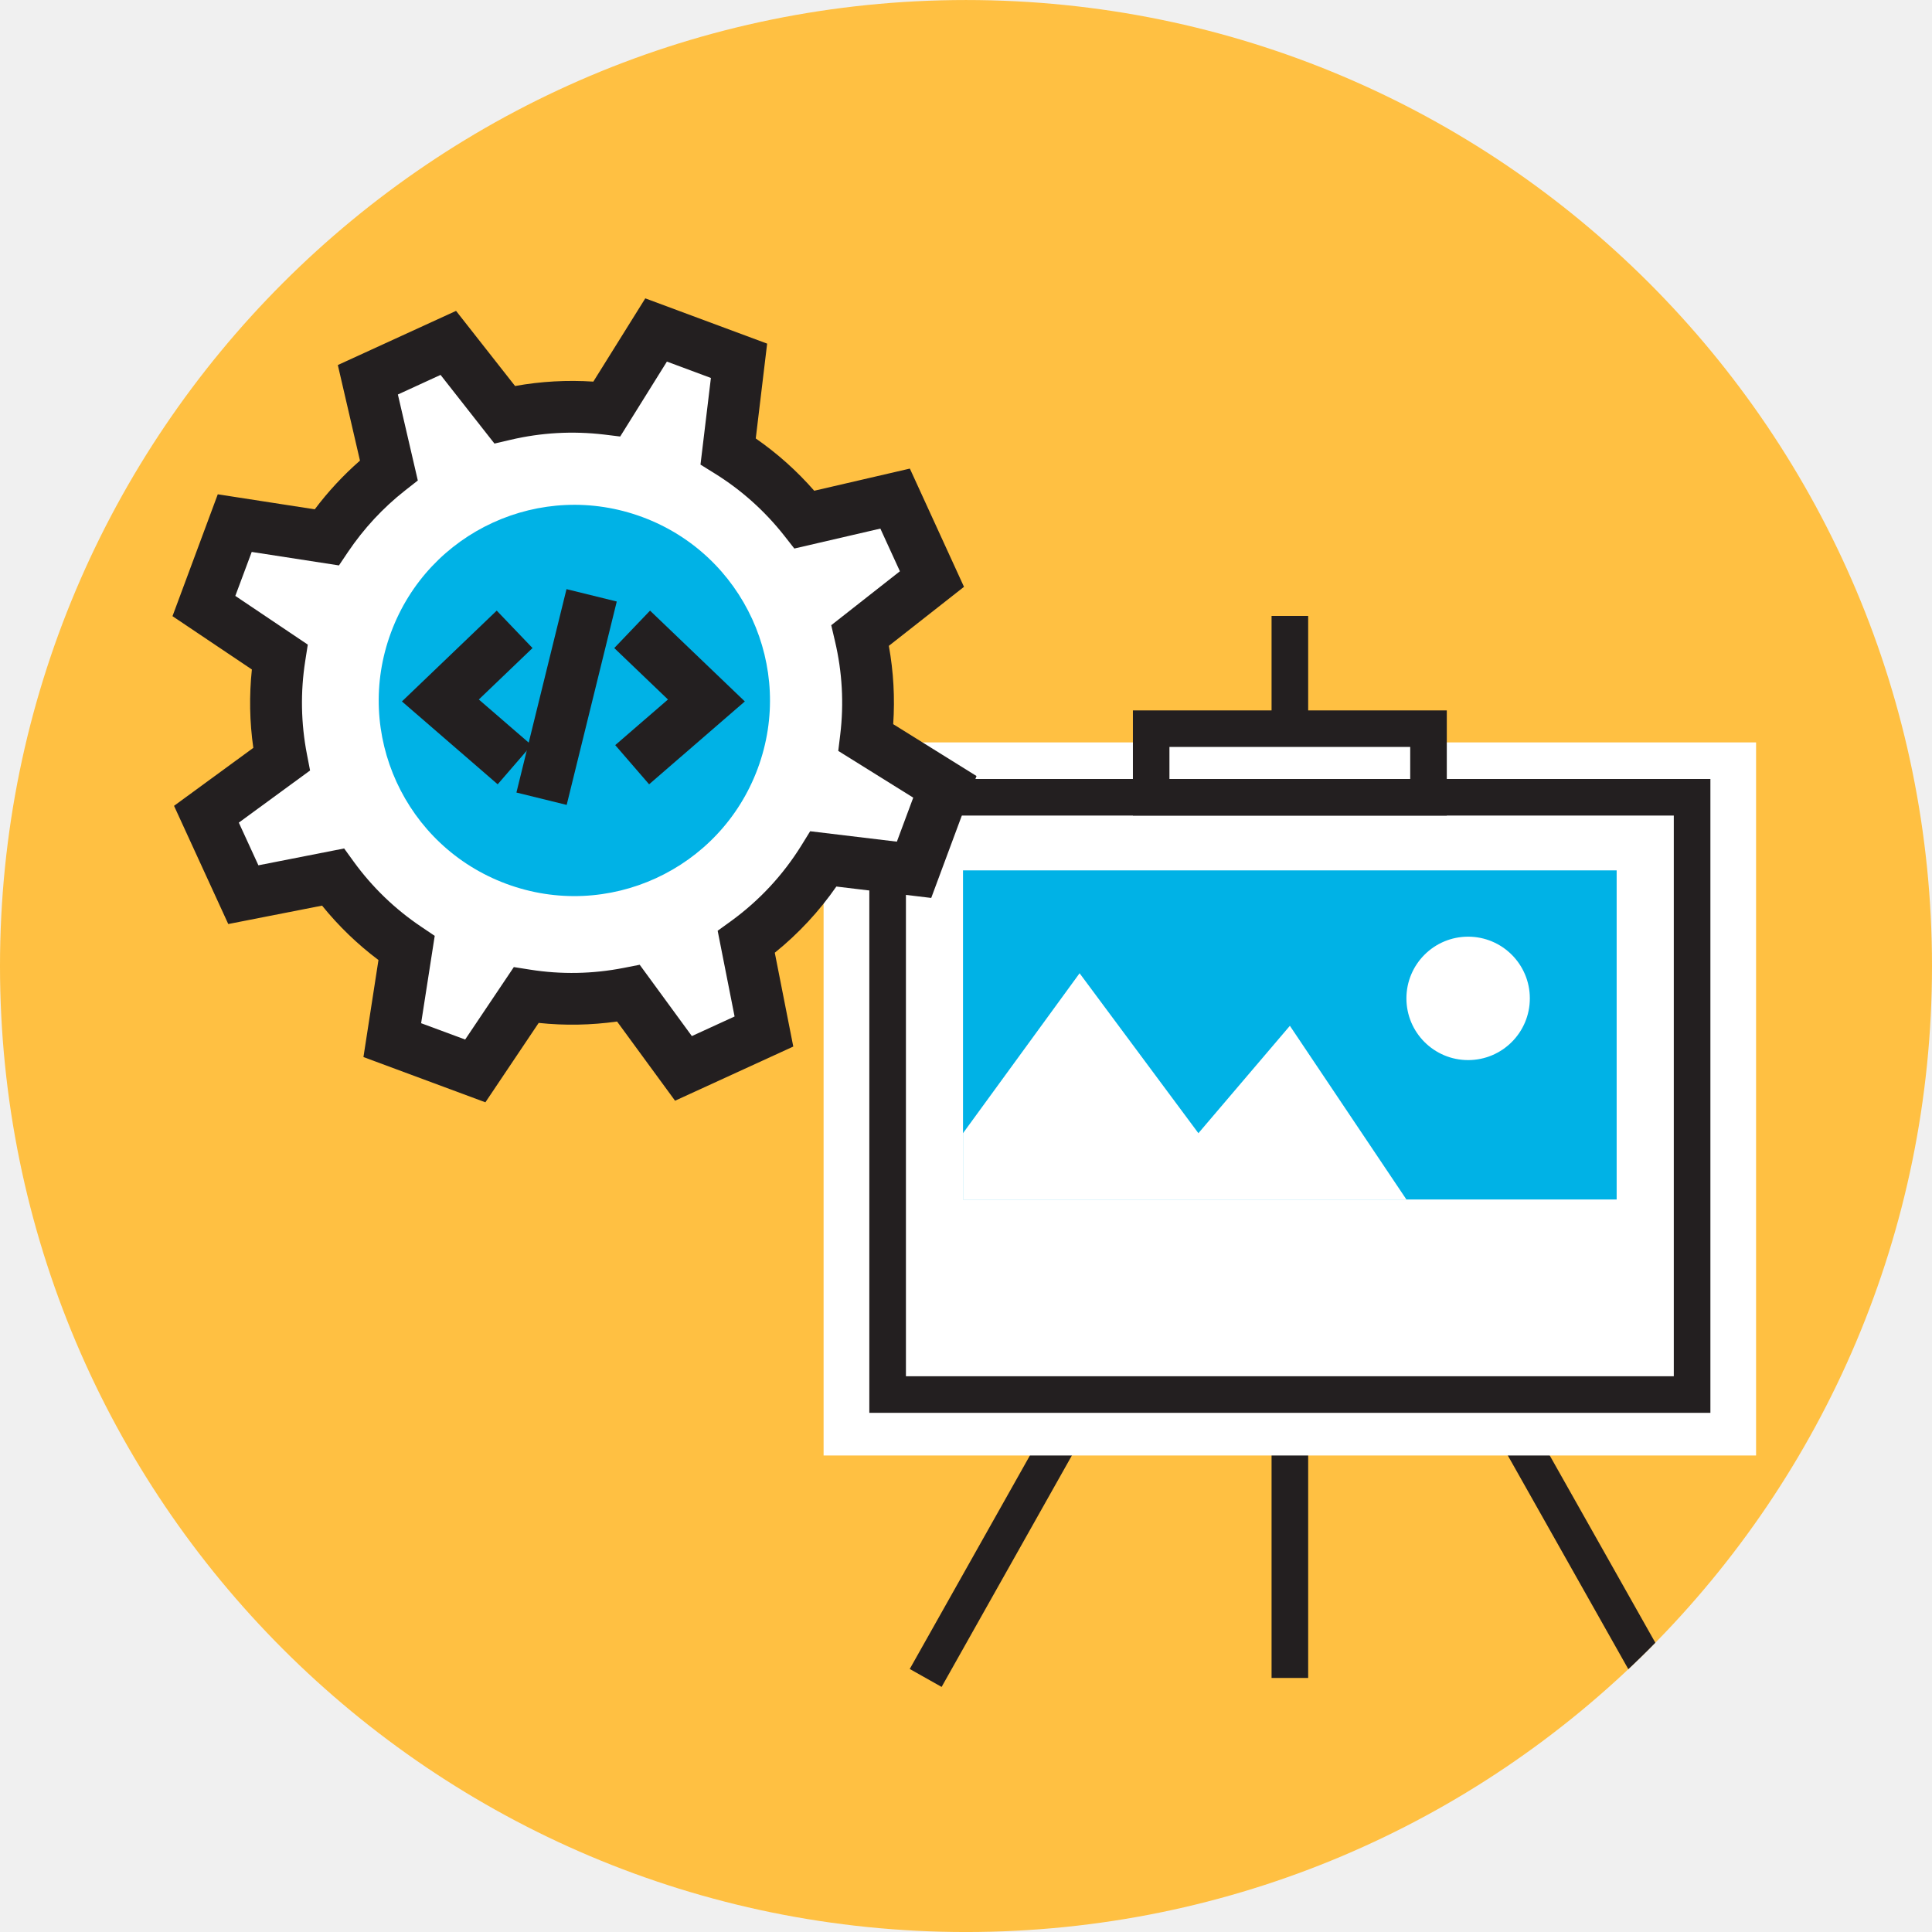
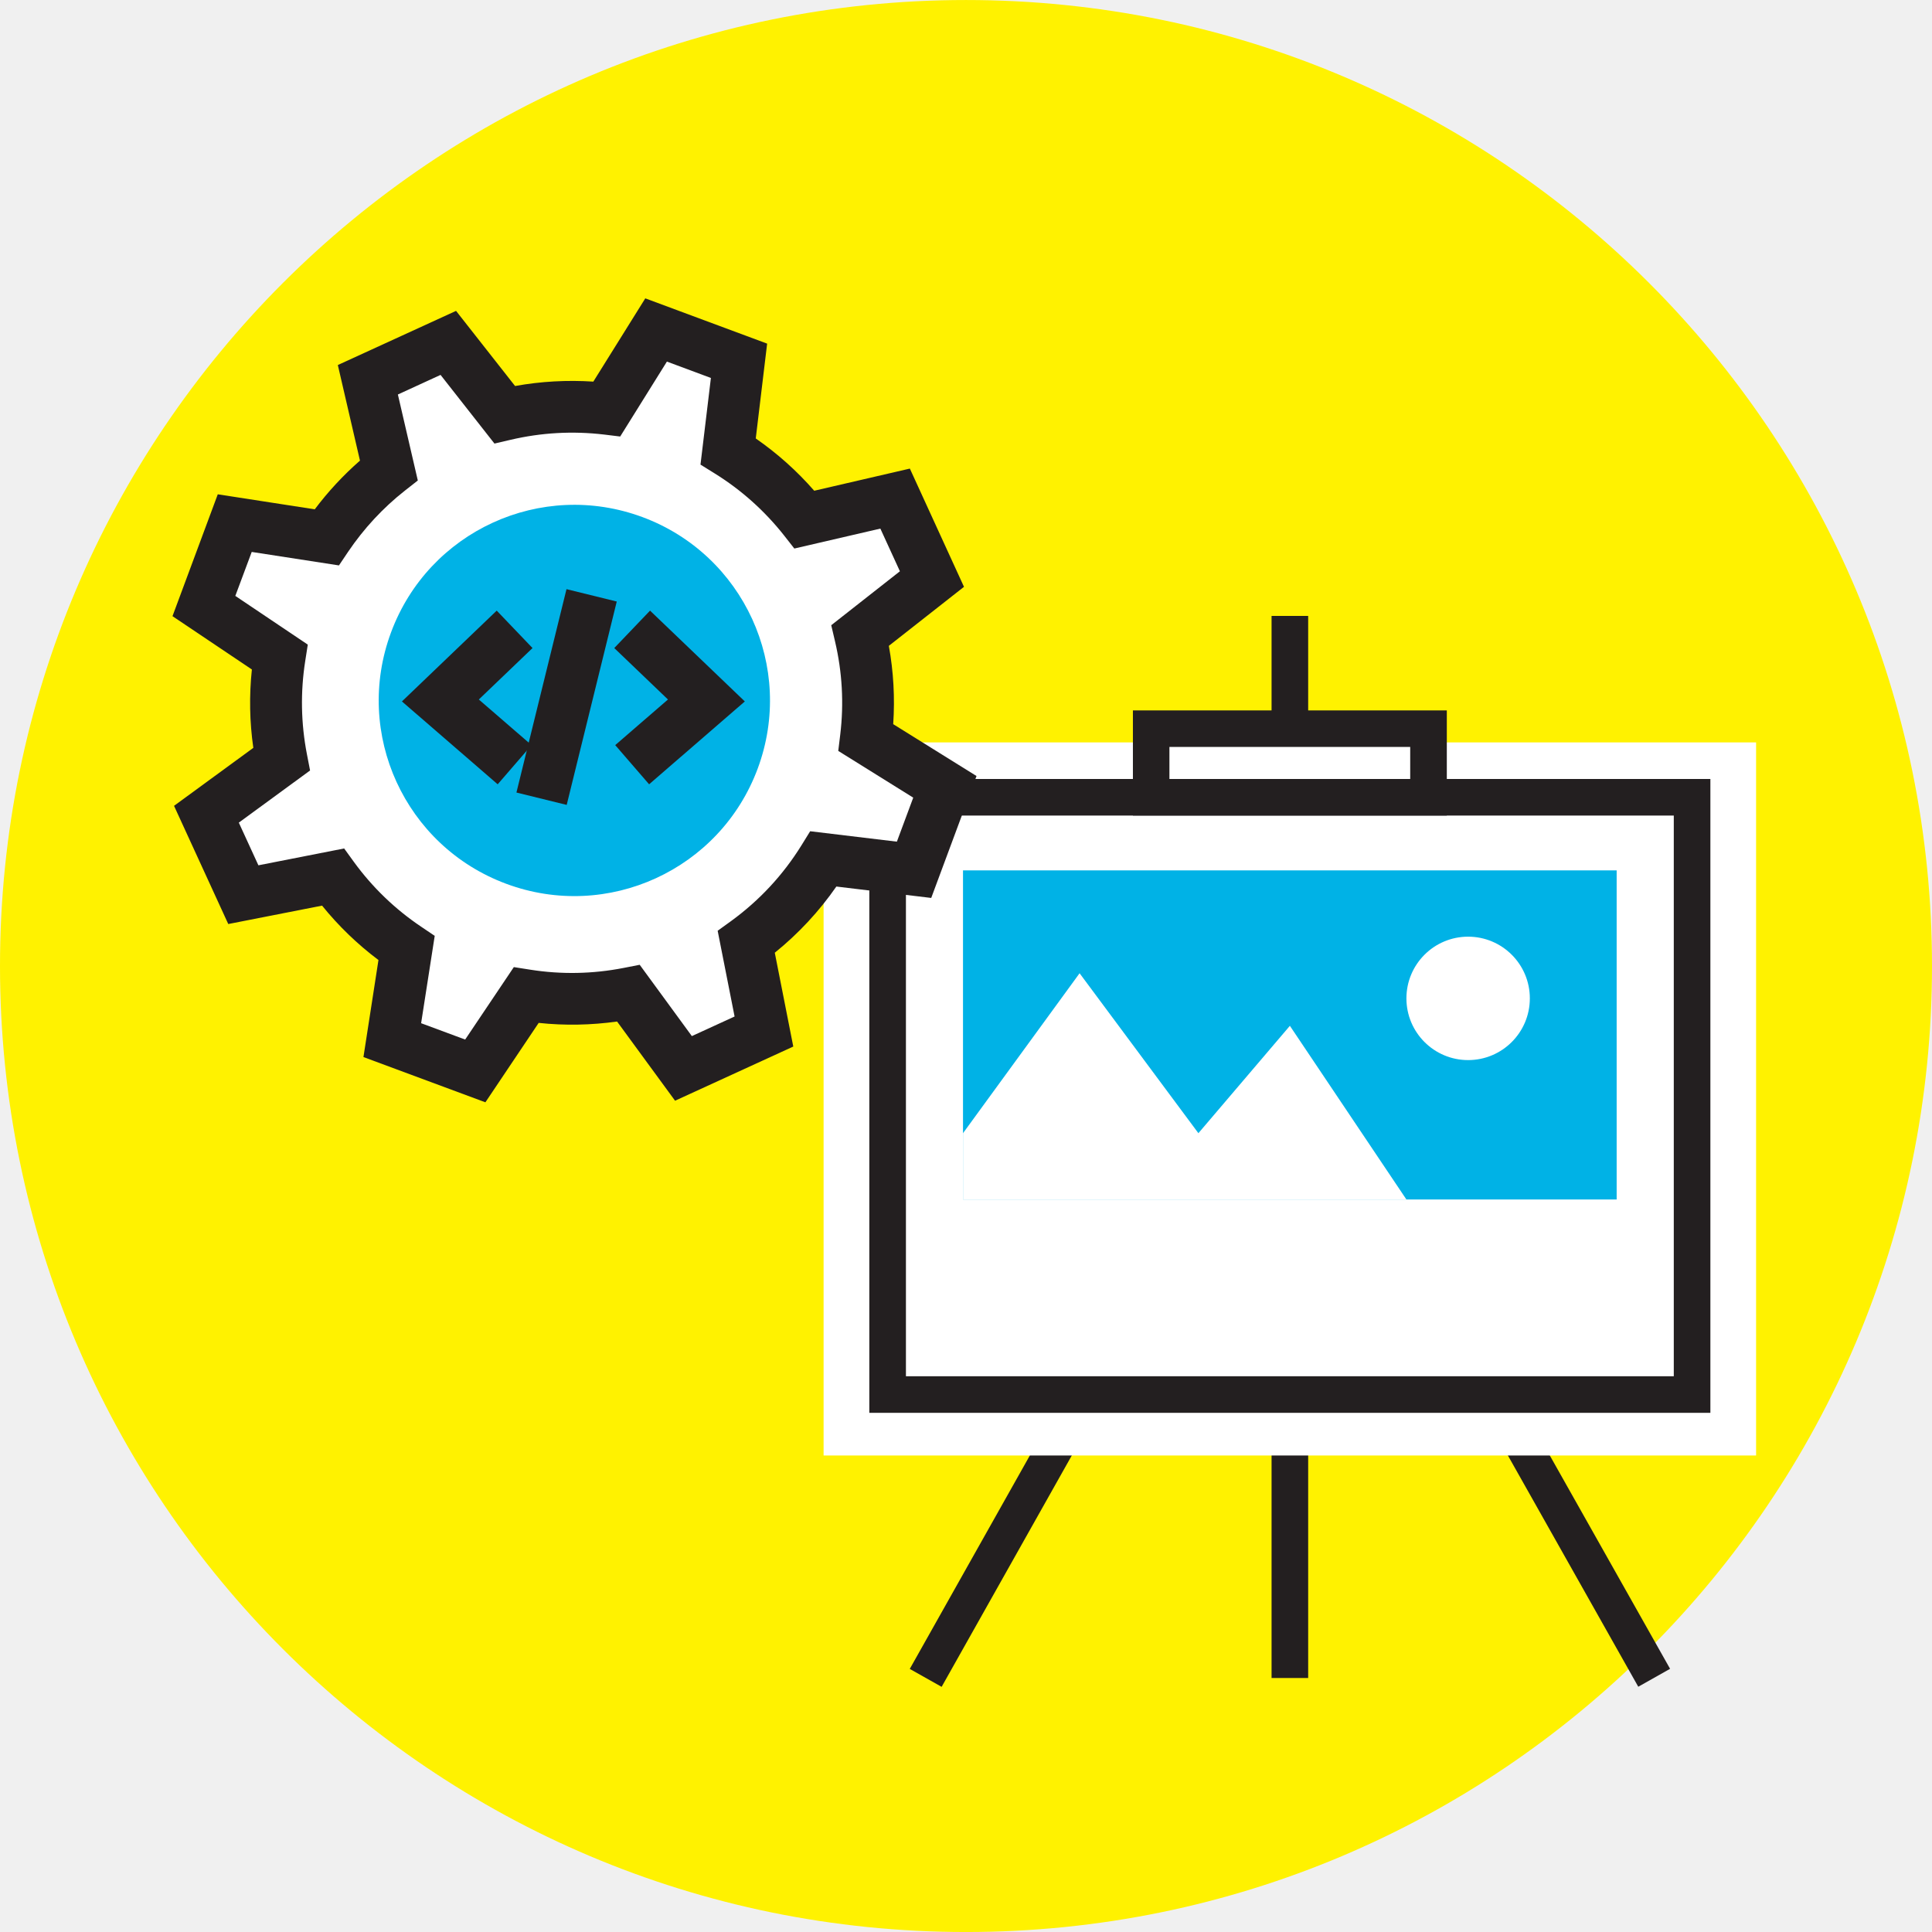
<svg xmlns="http://www.w3.org/2000/svg" xmlns:xlink="http://www.w3.org/1999/xlink" version="1.1" id="レイヤー_1" x="0px" y="0px" width="100px" height="100px" viewBox="0 0 100 100" enable-background="new 0 0 100 100" xml:space="preserve">
-   <g display="none">
-     <defs>
-       <circle id="SVGID_1_" cx="50" cy="50.001" r="50" />
-     </defs>
-     <clipPath id="SVGID_2_" display="inline">
-       <use xlink:href="#SVGID_1_" overflow="visible" />
-     </clipPath>
-     <circle display="inline" clip-path="url(#SVGID_2_)" fill="#FFC042" cx="50" cy="50.001" r="50" />
-     <rect x="47.5" y="65.5" display="inline" clip-path="url(#SVGID_2_)" fill="#23AD9F" stroke="#231F20" stroke-width="3" stroke-miterlimit="10" width="6" height="38" />
-     <g display="inline" clip-path="url(#SVGID_2_)">
-       <path fill="#23AD9F" stroke="#231F20" stroke-width="3" stroke-miterlimit="10" d="M50.556,65.918c0,0-6.985,4.651-14.466,3.43    c-7.482-1.219-12.628-7.847-12.628-7.847s6.984-4.65,14.466-3.432C45.411,59.289,50.556,65.918,50.556,65.918z" />
-       <path fill="#23AD9F" stroke="#231F20" stroke-width="3" stroke-miterlimit="10" d="M77.68,61.186c0,0-4.992,6.747-12.442,8.141    c-7.452,1.394-14.542-3.094-14.542-3.094s4.989-6.745,12.441-8.14C70.587,56.7,77.68,61.186,77.68,61.186z" />
-     </g>
-     <polyline display="inline" clip-path="url(#SVGID_2_)" fill="none" stroke="#FFFFFF" stroke-width="5" stroke-miterlimit="10" points="   12.896,55.841 17.792,43.773 31.255,47.393 37.009,34.861 49.499,39.567 56.194,27.718 65.114,35.326 77.68,20.576  " />
-     <polyline display="inline" clip-path="url(#SVGID_2_)" fill="none" stroke="#FFFFFF" stroke-width="5" stroke-miterlimit="10" points="   66.907,20.576 80.299,18.791 78.96,32.628  " />
-   </g>
-   <rect display="none" width="100" height="100" />
-   <g display="none">
-     <defs>
-       <circle id="SVGID_3_" cx="50" cy="50.001" r="50" />
-     </defs>
-     <clipPath id="SVGID_4_" display="inline">
-       <use xlink:href="#SVGID_3_" overflow="visible" />
-     </clipPath>
-     <circle display="inline" clip-path="url(#SVGID_4_)" fill="#FFC042" cx="50" cy="50.001" r="50" />
-     <g display="inline" clip-path="url(#SVGID_4_)">
-       <path fill="#231F20" d="M20.623,93.727l16.793-46.193h6.735l-1.945,5.847h16.222l-1.919-5.854l6.735,0.009l16.57,46.349    l-6.511,1.734l-4.099-11.339H31.273l-4.178,11.438L20.623,93.727z M67.118,78.344l-2.547-7.28H35.974l-2.583,7.28H67.118z     M62.494,65.128l-2.033-5.812H40.143l-2.063,5.812H62.494z" />
-       <path fill="#FFFFFF" d="M58.58,49.028l3.606,0.005l15.667,43.82l-3.606,0.961l-3.989-11.035H30.224l-4.049,11.086l-3.603-1.108    l15.896-43.724h3.604l-1.945,5.847h20.372L58.58,49.028 M35.956,66.628h28.653l-3.083-8.812H39.084L35.956,66.628 M31.266,79.844    h37.965l-3.596-10.28H34.914L31.266,79.844 M54.438,46.022l1.292,3.94l0.628,1.917H44.286l0.632-1.899l1.313-3.947h-4.16h-3.604    h-2.102l-0.718,1.975L19.752,91.731l-1.078,2.965l3.015,0.928l3.603,1.108l2.723,0.838l0.977-2.676l3.329-9.115h35.831    l3.273,9.055l0.936,2.588l2.658-0.709l3.606-0.961l3.149-0.839l-1.097-3.069l-15.667-43.82l-0.711-1.987l-2.11-0.003l-3.606-0.005    L54.438,46.022L54.438,46.022z M41.202,60.816h18.194l0.984,2.812H40.204L41.202,60.816L41.202,60.816z M37.033,72.563h26.474    l1.497,4.28h-29.49L37.033,72.563L37.033,72.563z" />
-     </g>
-     <g display="inline" clip-path="url(#SVGID_4_)">
-       <g>
-         <polygon fill="#FCB1D0" points="35.682,14.579 64.329,14.579 70.257,22.81 50.418,43.72 29.754,22.81    " />
-         <path fill="#231F20" d="M50.434,45.316L28.306,22.922l6.807-9.453h29.786l6.796,9.438L50.434,45.316z M31.205,22.697L50.4,42.125     l18.419-19.412l-5.059-7.023H36.25L31.205,22.697z" />
-       </g>
-       <g>
-         <rect x="29.754" y="21.7" fill="#231F20" width="40.503" height="2.22" />
-       </g>
-       <g>
-         <polygon fill="#231F20" points="49.39,44.144 40.855,23.363 34.792,15.243 36.571,13.915 42.855,22.389 51.443,43.3    " />
-       </g>
-       <g>
-         <polygon fill="#231F20" points="51.443,44.144 49.39,43.3 58.117,22.146 64.264,13.915 66.041,15.243 59.979,23.363    " />
-       </g>
-       <g>
-         <polygon fill="#231F20" points="58.254,23.627 50.418,16.417 42.58,23.627 41.077,21.995 50.418,13.4 59.756,21.995    " />
-       </g>
-     </g>
-   </g>
  <g>
-     <defs>
-       <circle id="SVGID_5_" cx="50" cy="50.001" r="50" />
-     </defs>
-     <clipPath id="SVGID_6_">
-       <use xlink:href="#SVGID_5_" overflow="visible" />
-     </clipPath>
-     <circle clip-path="url(#SVGID_6_)" fill="#FFC042" cx="50" cy="50.001" r="50" />
-     <g clip-path="url(#SVGID_6_)">
-       <g>
-         <g>
-           <path fill="#FFFFFF" d="M66.764,74.547v12.304V74.547z" />
-           <rect x="65.816" y="74.547" fill="#231F20" width="1.895" height="12.304" />
-         </g>
-         <g>
-           <path fill="#FFFFFF" d="M78.68,74.547l6.939,12.304L78.68,74.547z" />
-           <rect x="75.086" y="79.754" transform="matrix(0.4912 0.871 -0.871 0.4912 112.0889 -30.4961)" fill="#231F20" width="14.125" height="1.89" />
-         </g>
-         <g>
-           <path fill="#FFFFFF" d="M54.847,74.547l-6.94,12.304L54.847,74.547z" />
-           <rect x="50.431" y="73.637" transform="matrix(0.8714 0.4905 -0.4905 0.8714 46.19 -14.826)" fill="#231F20" width="1.893" height="14.125" />
-         </g>
-       </g>
-       <g>
-         <rect x="42.629" y="38.426" fill="#FFFFFF" width="48.265" height="36.909" />
-       </g>
-       <g>
-         <rect x="45.943" y="41.265" fill="#FFFFFF" width="41.639" height="30.914" />
-         <path fill="#231F20" d="M88.53,73.127H44.996V40.319H88.53V73.127z M46.891,71.234h39.744V42.212H46.891V71.234z" />
-       </g>
-       <g>
-         <path fill="#231F20" d="M74.886,42.212H58.639V36.77h16.247V42.212z M60.53,40.319h12.462v-1.657H60.53V40.319z" />
-       </g>
-       <g>
-         <rect x="65.816" y="31.88" fill="#231F20" width="1.895" height="6.152" />
-       </g>
-       <g>
-         <g>
-           <rect x="49.845" y="45.051" fill="#00B2E6" width="33.833" height="17.035" />
-         </g>
-         <g>
-           <circle fill="#FFFFFF" cx="75.99" cy="51.676" r="3.194" />
-         </g>
-         <g>
-           <polygon fill="#FFFFFF" points="49.845,58.654 55.879,50.375 62.029,58.654 66.764,53.095 72.796,62.086 49.845,62.086     " />
-         </g>
-       </g>
-     </g>
-     <g clip-path="url(#SVGID_6_)">
-       <g>
-         <path fill="#FFFFFF" d="M38.25,18.676l-4.295-1.596l-2.543,4.085c-1.795-0.215-3.587-0.105-5.296,0.296L23.2,17.748l-4.163,1.908     l1.087,4.688c-1.232,0.97-2.323,2.134-3.22,3.469l-4.758-0.735l-1.594,4.292l3.919,2.632c-0.28,1.79-0.237,3.581,0.098,5.3     l-3.886,2.842l1.909,4.166l4.635-0.91c1.032,1.42,2.315,2.672,3.816,3.68l-0.739,4.754l4.294,1.595l2.632-3.917     c1.792,0.282,3.582,0.241,5.3-0.098l2.844,3.886l4.164-1.911l-0.911-4.632c1.571-1.14,2.936-2.59,3.996-4.298l4.685,0.563     l1.594-4.294l-4.084-2.545c0.215-1.795,0.106-3.583-0.295-5.292l3.711-2.917l-1.908-4.165l-4.688,1.088     c-1.084-1.378-2.413-2.582-3.953-3.535L38.25,18.676z" />
-         <path fill="#231F20" d="M25.124,57.055l-6.312-2.342l0.777-5.022c-1.087-0.816-2.062-1.758-2.919-2.816l-4.855,0.953L9.008,41.71     l4.104-3.001c-0.194-1.348-0.217-2.707-0.075-4.057l-4.109-2.759l2.344-6.308l5.02,0.777c0.691-0.92,1.475-1.763,2.34-2.521     l-1.146-4.947l6.119-2.803l3.055,3.889c1.34-0.242,2.693-0.315,4.051-0.228l2.689-4.309l6.307,2.343l-0.589,4.908     c1.116,0.775,2.13,1.681,3.026,2.707l4.95-1.147l2.802,6.12l-3.89,3.055c0.243,1.338,0.318,2.696,0.226,4.053l4.312,2.685     l-2.344,6.31l-4.91-0.59c-0.895,1.289-1.964,2.438-3.187,3.426l0.957,4.856l-6.119,2.804l-3.001-4.099     c-1.348,0.189-2.703,0.215-4.058,0.072L25.124,57.055z M21.797,52.961l2.28,0.845l2.519-3.75l0.846,0.133     c1.607,0.255,3.234,0.223,4.832-0.089l0.837-0.164l2.699,3.691l2.212-1.014l-0.876-4.437l0.695-0.502     c1.465-1.067,2.691-2.385,3.644-3.922l0.449-0.727l4.488,0.539l0.847-2.278l-3.881-2.419l0.103-0.845     c0.195-1.615,0.103-3.241-0.271-4.828l-0.195-0.833l3.554-2.792l-1.012-2.209l-4.453,1.032l-0.525-0.67     c-1.012-1.283-2.224-2.367-3.606-3.223l-0.726-0.451l0.539-4.485l-2.277-0.847l-2.418,3.878l-0.845-0.103     c-1.615-0.19-3.24-0.1-4.829,0.273l-0.834,0.195l-2.79-3.554l-2.209,1.014l1.032,4.451l-0.669,0.525     c-1.139,0.896-2.125,1.962-2.938,3.164l-0.475,0.707l-4.515-0.698l-0.849,2.276l3.751,2.521l-0.132,0.845     c-0.252,1.604-0.223,3.231,0.088,4.833l0.162,0.837l-3.688,2.699l1.014,2.209l4.438-0.872l0.502,0.693     c0.958,1.318,2.129,2.446,3.479,3.354l0.707,0.477L21.797,52.961z" />
-       </g>
-       <g>
-         <g>
-           <path fill="#00B2E6" d="M33.254,26.765c5.24,1.947,7.911,7.773,5.965,13.016c-1.947,5.241-7.774,7.912-13.015,5.965      c-5.243-1.946-7.914-7.773-5.964-13.014C22.185,27.49,28.01,24.818,33.254,26.765z" />
-         </g>
-         <g>
-           <g>
-             <polygon fill="#231F20" points="25.76,40.595 20.804,36.306 25.71,31.606 27.563,33.543 24.784,36.206 27.514,38.567      " />
-           </g>
-           <g>
-             <polygon fill="#231F20" points="33.598,40.595 31.844,38.567 34.574,36.206 31.794,33.543 33.646,31.606 38.552,36.306             " />
-           </g>
-           <g>
-             <rect x="27.987" y="30.657" transform="matrix(0.971 0.2391 -0.2391 0.971 9.4769 -5.9657)" fill="#231F20" width="2.679" height="10.842" />
-           </g>
-         </g>
+     <g>
+       <g>
+         <g>
+           <defs>
+             <circle id="SVGID_1_" cx="50" cy="50.001" r="50" />
+           </defs>
+           <clipPath id="SVGID_2_">
+             <use xlink:href="#SVGID_1_" overflow="visible" />
+           </clipPath>
+           <circle clip-path="url(#SVGID_2_)" fill="#FFF200" cx="50" cy="50.001" r="50" />
+         </g>
+       </g>
+       <g>
+         <g>
+           <defs>
+             <circle id="SVGID_3_" cx="50" cy="50.001" r="50" />
+           </defs>
+           <clipPath id="SVGID_4_">
+             <use xlink:href="#SVGID_3_" overflow="visible" />
+           </clipPath>
+           <path clip-path="url(#SVGID_4_)" fill="#FFFFFF" d="M66.764,74.547v12.305V74.547z" />
+         </g>
+       </g>
+       <g>
+         <g>
+           <defs>
+             <circle id="SVGID_5_" cx="50" cy="50.001" r="50" />
+           </defs>
+           <clipPath id="SVGID_6_">
+             <use xlink:href="#SVGID_5_" overflow="visible" />
+           </clipPath>
+           <rect x="65.816" y="74.547" clip-path="url(#SVGID_6_)" fill="#231F20" width="1.895" height="12.305" />
+         </g>
+       </g>
+       <g>
+         <g>
+           <defs>
+             <circle id="SVGID_7_" cx="50" cy="50.001" r="50" />
+           </defs>
+           <clipPath id="SVGID_8_">
+             <use xlink:href="#SVGID_7_" overflow="visible" />
+           </clipPath>
+           <path clip-path="url(#SVGID_8_)" fill="#FFFFFF" d="M78.68,74.547l6.939,12.305L78.68,74.547z" />
+         </g>
+       </g>
+       <g>
+         <rect x="75.091" y="79.745" transform="matrix(0.4911 0.8711 -0.8711 0.4911 112.0945 -30.5025)" fill="#231F20" width="14.126" height="1.89" />
+       </g>
+       <g>
+         <g>
+           <defs>
+             <circle id="SVGID_9_" cx="50" cy="50.001" r="50" />
+           </defs>
+           <clipPath id="SVGID_10_">
+             <use xlink:href="#SVGID_9_" overflow="visible" />
+           </clipPath>
+           <path clip-path="url(#SVGID_10_)" fill="#FFFFFF" d="M54.848,74.547l-6.939,12.305L54.848,74.547z" />
+         </g>
+       </g>
+       <g>
+         <rect x="50.428" y="73.635" transform="matrix(0.8715 0.4903 -0.4903 0.8715 46.1698 -14.8237)" fill="#231F20" width="1.892" height="14.124" />
+       </g>
+       <g>
+         <g>
+           <defs>
+             <circle id="SVGID_11_" cx="50" cy="50.001" r="50" />
+           </defs>
+           <clipPath id="SVGID_12_">
+             <use xlink:href="#SVGID_11_" overflow="visible" />
+           </clipPath>
+           <rect x="42.629" y="38.426" clip-path="url(#SVGID_12_)" fill="#FFFFFF" width="48.266" height="36.909" />
+         </g>
+       </g>
+       <g>
+         <g>
+           <defs>
+             <circle id="SVGID_13_" cx="50" cy="50.001" r="50" />
+           </defs>
+           <clipPath id="SVGID_14_">
+             <use xlink:href="#SVGID_13_" overflow="visible" />
+           </clipPath>
+           <rect x="45.943" y="41.265" clip-path="url(#SVGID_14_)" fill="#FFFFFF" width="41.639" height="30.915" />
+         </g>
+       </g>
+       <g>
+         <g>
+           <defs>
+             <circle id="SVGID_15_" cx="50" cy="50.001" r="50" />
+           </defs>
+           <clipPath id="SVGID_16_">
+             <use xlink:href="#SVGID_15_" overflow="visible" />
+           </clipPath>
+           <path clip-path="url(#SVGID_16_)" fill="#231F20" d="M88.529,73.127H44.996V40.319h43.533V73.127z M46.891,71.234h39.744V42.212      H46.891V71.234z" />
+         </g>
+       </g>
+       <g>
+         <g>
+           <defs>
+             <circle id="SVGID_17_" cx="50" cy="50.001" r="50" />
+           </defs>
+           <clipPath id="SVGID_18_">
+             <use xlink:href="#SVGID_17_" overflow="visible" />
+           </clipPath>
+           <path clip-path="url(#SVGID_18_)" fill="#231F20" d="M74.887,42.212H58.639V36.77h16.248V42.212z M60.529,40.319h12.463v-1.657      H60.529V40.319z" />
+         </g>
+       </g>
+       <g>
+         <g>
+           <defs>
+             <circle id="SVGID_19_" cx="50" cy="50.001" r="50" />
+           </defs>
+           <clipPath id="SVGID_20_">
+             <use xlink:href="#SVGID_19_" overflow="visible" />
+           </clipPath>
+           <rect x="65.816" y="31.88" clip-path="url(#SVGID_20_)" fill="#231F20" width="1.895" height="6.152" />
+         </g>
+       </g>
+       <g>
+         <g>
+           <defs>
+             <circle id="SVGID_21_" cx="50" cy="50.001" r="50" />
+           </defs>
+           <clipPath id="SVGID_22_">
+             <use xlink:href="#SVGID_21_" overflow="visible" />
+           </clipPath>
+           <rect x="49.845" y="45.051" clip-path="url(#SVGID_22_)" fill="#00B2E6" width="33.833" height="17.035" />
+         </g>
+       </g>
+       <g>
+         <g>
+           <defs>
+             <circle id="SVGID_23_" cx="50" cy="50.001" r="50" />
+           </defs>
+           <clipPath id="SVGID_24_">
+             <use xlink:href="#SVGID_23_" overflow="visible" />
+           </clipPath>
+           <circle clip-path="url(#SVGID_24_)" fill="#FFFFFF" cx="75.99" cy="51.676" r="3.194" />
+         </g>
+       </g>
+       <g>
+         <g>
+           <defs>
+             <circle id="SVGID_25_" cx="50" cy="50.001" r="50" />
+           </defs>
+           <clipPath id="SVGID_26_">
+             <use xlink:href="#SVGID_25_" overflow="visible" />
+           </clipPath>
+           <polygon clip-path="url(#SVGID_26_)" fill="#FFFFFF" points="49.845,58.654 55.879,50.375 62.029,58.654 66.764,53.096       72.796,62.086 49.845,62.086     " />
+         </g>
+       </g>
+       <g>
+         <g>
+           <defs>
+             <circle id="SVGID_27_" cx="50" cy="50.001" r="50" />
+           </defs>
+           <clipPath id="SVGID_28_">
+             <use xlink:href="#SVGID_27_" overflow="visible" />
+           </clipPath>
+           <path clip-path="url(#SVGID_28_)" fill="#FFFFFF" d="M38.25,18.676l-4.295-1.596l-2.543,4.085      c-1.795-0.215-3.587-0.105-5.296,0.296L23.2,17.748l-4.163,1.908l1.087,4.688c-1.232,0.97-2.323,2.134-3.22,3.469l-4.758-0.735      l-1.594,4.292l3.919,2.632c-0.28,1.79-0.237,3.581,0.098,5.3l-3.886,2.842l1.909,4.166l4.635-0.91      c1.032,1.42,2.315,2.672,3.816,3.68l-0.739,4.754l4.294,1.596l2.632-3.918c1.792,0.282,3.582,0.241,5.3-0.098l2.844,3.886      l4.164-1.911l-0.911-4.632c1.571-1.14,2.936-2.59,3.996-4.298l4.685,0.563l1.594-4.294l-4.084-2.545      c0.215-1.795,0.106-3.583-0.295-5.292l3.711-2.917l-1.908-4.165l-4.688,1.088c-1.084-1.378-2.413-2.582-3.953-3.535      L38.25,18.676z" />
+         </g>
+       </g>
+       <g>
+         <g>
+           <defs>
+             <circle id="SVGID_29_" cx="50" cy="50.001" r="50" />
+           </defs>
+           <clipPath id="SVGID_30_">
+             <use xlink:href="#SVGID_29_" overflow="visible" />
+           </clipPath>
+           <path clip-path="url(#SVGID_30_)" fill="#231F20" d="M25.124,57.055l-6.312-2.342l0.777-5.022      c-1.087-0.816-2.062-1.758-2.919-2.816l-4.855,0.953L9.008,41.71l4.104-3.001c-0.194-1.348-0.217-2.707-0.075-4.057      l-4.109-2.759l2.344-6.308l5.02,0.777c0.691-0.92,1.475-1.763,2.34-2.521l-1.146-4.947l6.119-2.803l3.055,3.889      c1.34-0.242,2.693-0.315,4.051-0.228l2.689-4.309l6.307,2.343l-0.589,4.908c1.116,0.775,2.13,1.681,3.026,2.707l4.95-1.147      l2.802,6.12l-3.89,3.055c0.243,1.338,0.318,2.696,0.226,4.053l4.312,2.685l-2.344,6.31l-4.91-0.59      c-0.895,1.289-1.964,2.438-3.187,3.426l0.957,4.856l-6.119,2.804l-3.001-4.099c-1.348,0.188-2.703,0.215-4.058,0.071      L25.124,57.055z M21.797,52.961l2.28,0.846l2.519-3.75l0.846,0.133c1.607,0.255,3.234,0.223,4.832-0.089l0.837-0.164      l2.699,3.691l2.212-1.014l-0.876-4.438l0.695-0.502c1.465-1.067,2.691-2.385,3.644-3.922l0.449-0.727l4.488,0.539l0.847-2.278      l-3.881-2.419l0.103-0.845c0.195-1.615,0.103-3.241-0.271-4.828l-0.195-0.833l3.554-2.792l-1.012-2.209l-4.453,1.032      l-0.525-0.67c-1.012-1.283-2.224-2.367-3.606-3.223l-0.726-0.451l0.539-4.485l-2.277-0.847l-2.418,3.878l-0.845-0.103      c-1.615-0.19-3.24-0.1-4.829,0.273l-0.834,0.195l-2.79-3.554l-2.209,1.014l1.032,4.451l-0.669,0.525      c-1.139,0.896-2.125,1.962-2.938,3.164l-0.475,0.707l-4.515-0.698l-0.849,2.276l3.751,2.521l-0.132,0.845      c-0.252,1.604-0.223,3.231,0.088,4.833l0.162,0.837l-3.688,2.699l1.014,2.209l4.438-0.872l0.502,0.693      c0.958,1.318,2.129,2.446,3.479,3.354l0.707,0.477L21.797,52.961z" />
+         </g>
+       </g>
+       <g>
+         <g>
+           <defs>
+             <circle id="SVGID_31_" cx="50" cy="50.001" r="50" />
+           </defs>
+           <clipPath id="SVGID_32_">
+             <use xlink:href="#SVGID_31_" overflow="visible" />
+           </clipPath>
+           <path clip-path="url(#SVGID_32_)" fill="#00B2E6" d="M33.254,26.765c5.24,1.947,7.911,7.773,5.965,13.016      c-1.947,5.241-7.774,7.912-13.015,5.965c-5.243-1.946-7.914-7.773-5.964-13.014C22.185,27.49,28.01,24.818,33.254,26.765z" />
+         </g>
+       </g>
+       <g>
+         <g>
+           <defs>
+             <circle id="SVGID_33_" cx="50" cy="50.001" r="50" />
+           </defs>
+           <clipPath id="SVGID_34_">
+             <use xlink:href="#SVGID_33_" overflow="visible" />
+           </clipPath>
+           <polygon clip-path="url(#SVGID_34_)" fill="#231F20" points="25.76,40.595 20.804,36.306 25.71,31.606 27.563,33.543       24.784,36.206 27.514,38.567     " />
+         </g>
+       </g>
+       <g>
+         <g>
+           <defs>
+             <circle id="SVGID_35_" cx="50" cy="50.001" r="50" />
+           </defs>
+           <clipPath id="SVGID_36_">
+             <use xlink:href="#SVGID_35_" overflow="visible" />
+           </clipPath>
+           <polygon clip-path="url(#SVGID_36_)" fill="#231F20" points="33.598,40.595 31.844,38.567 34.574,36.206 31.794,33.543       33.646,31.606 38.552,36.306     " />
+         </g>
+       </g>
+       <g>
+         <rect x="27.989" y="30.658" transform="matrix(0.971 0.239 -0.239 0.971 9.4716 -5.9634)" fill="#231F20" width="2.679" height="10.841" />
      </g>
    </g>
  </g>
</svg>
